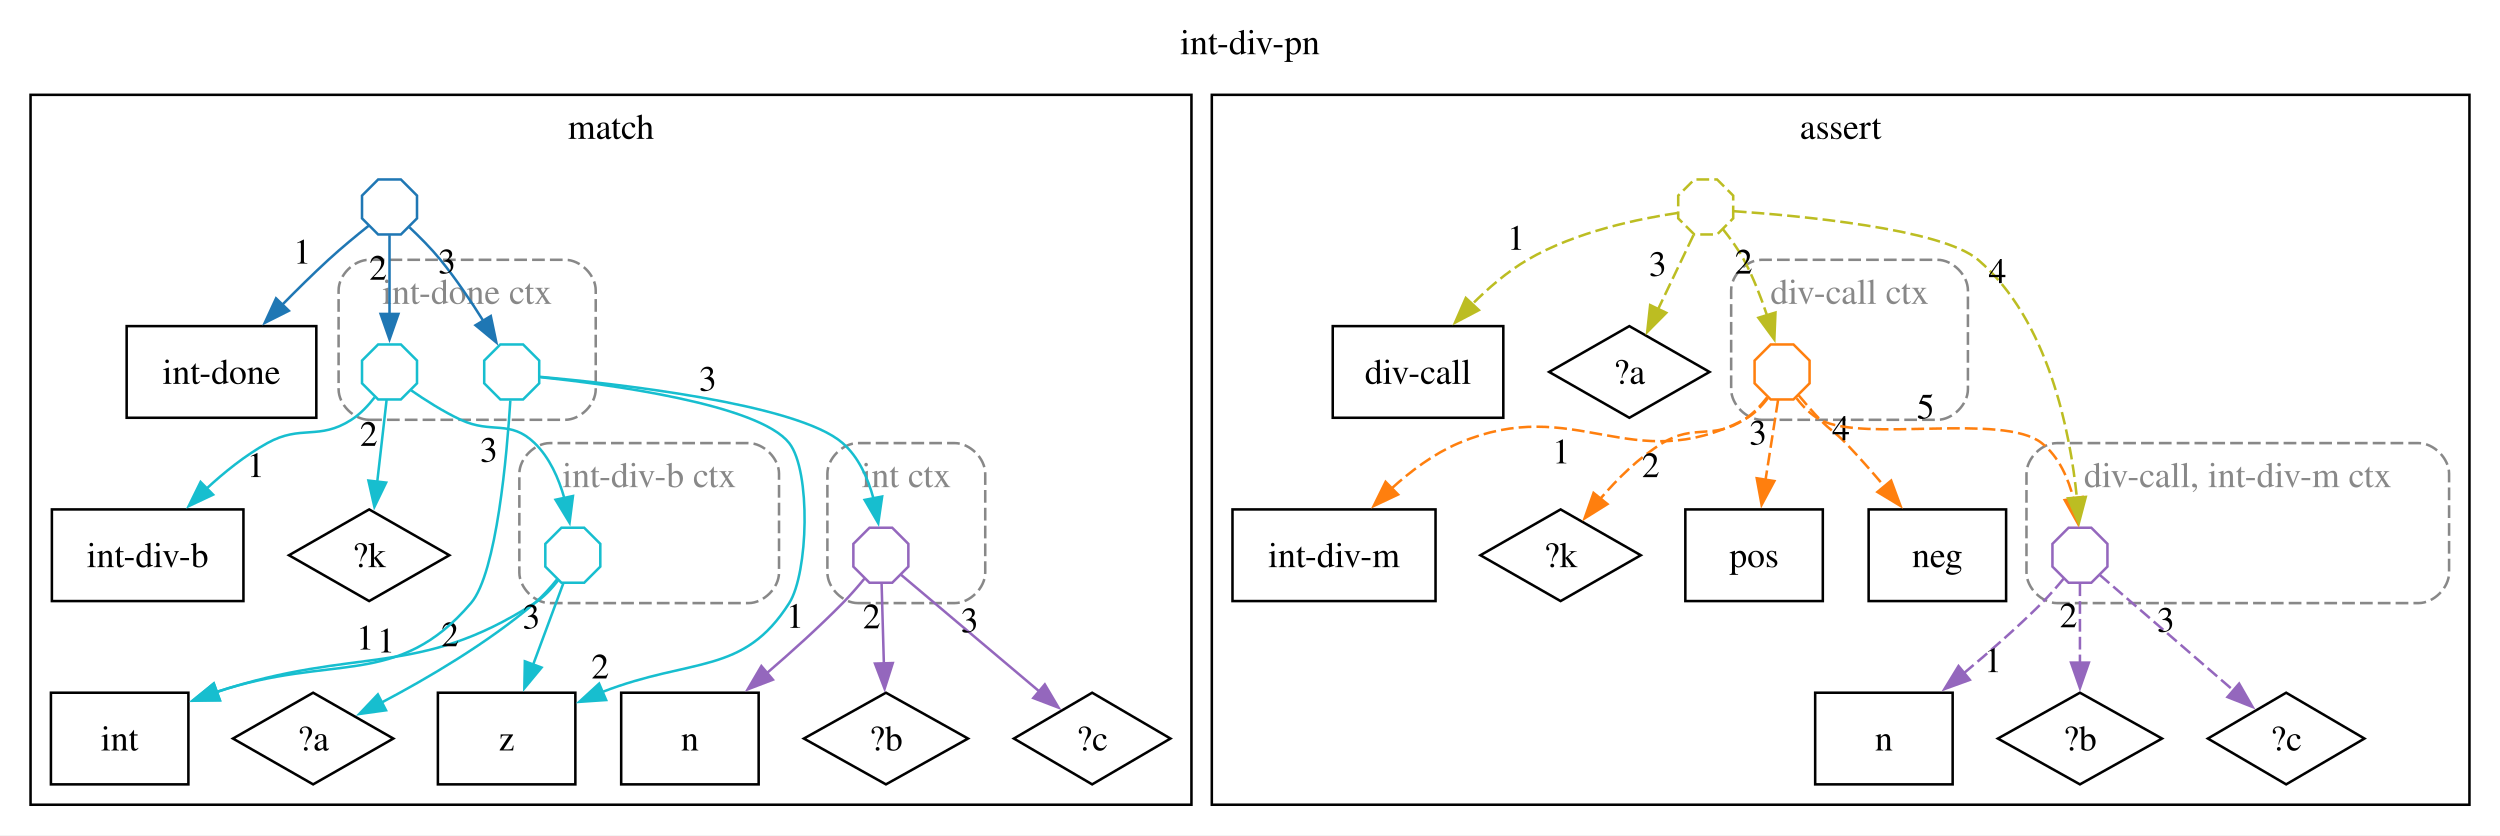
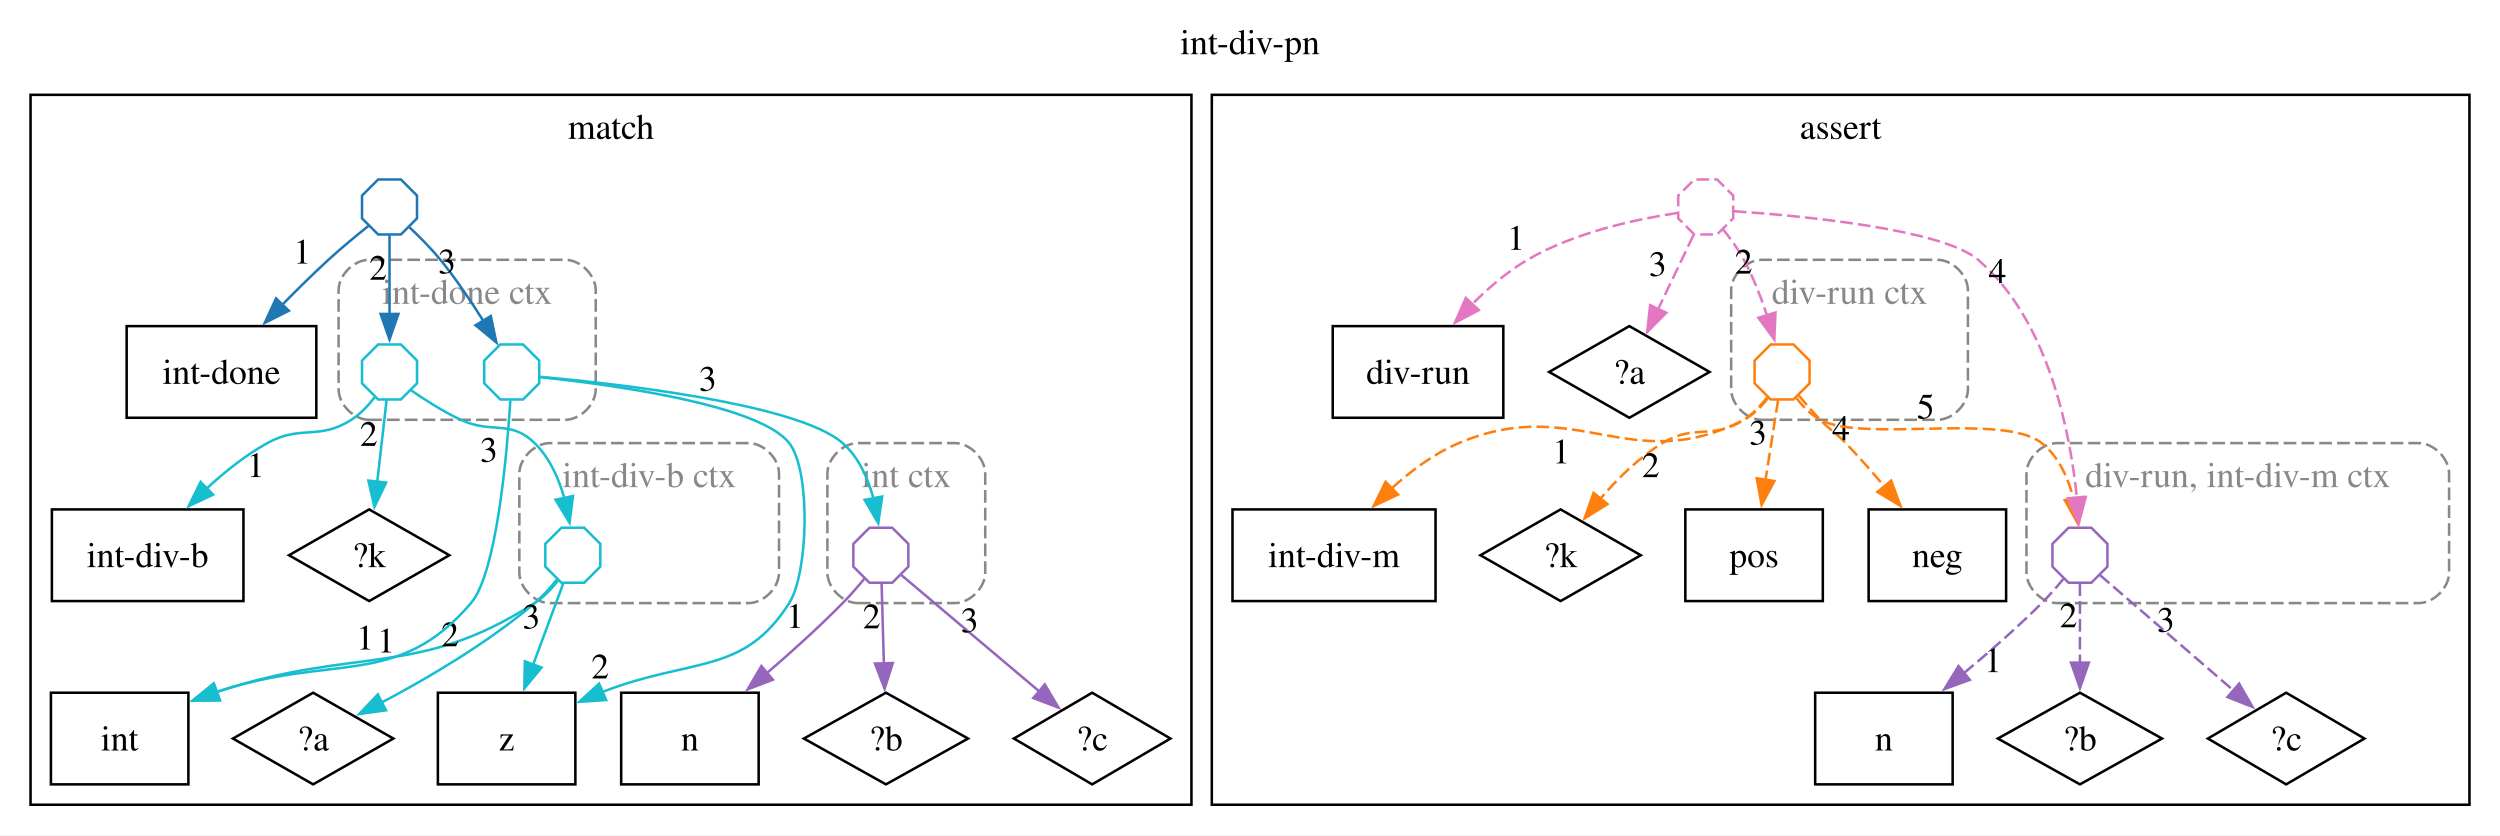
<svg xmlns="http://www.w3.org/2000/svg" width="982pt" height="328pt" viewBox="0.00 0.00 982.00 328.00">
  <g id="graph0" class="graph" transform="scale(1 1) rotate(0) translate(4 324.1)">
    <polygon fill="white" stroke="none" points="-4,4 -4,-324.1 978,-324.1 978,4 -4,4" />
    <text xml:space="preserve" text-anchor="middle" x="487" y="-302.8" font-family="Times,serif" font-size="14.00">int-div-pn</text>
    <g id="clust1" class="cluster">
      <polygon fill="none" stroke="black" points="8,-8 8,-286.85 464,-286.85 464,-8 8,-8" />
      <text xml:space="preserve" text-anchor="middle" x="236" y="-269.55" font-family="Times,serif" font-size="14.00">match</text>
    </g>
    <g id="clust2" class="cluster">
      <path fill="none" stroke="#888888" stroke-dasharray="5,2" d="M333,-87.2C333,-87.2 371,-87.2 371,-87.2 377,-87.2 383,-93.2 383,-99.2 383,-99.2 383,-138.05 383,-138.05 383,-144.05 377,-150.05 371,-150.05 371,-150.05 333,-150.05 333,-150.05 327,-150.05 321,-144.05 321,-138.05 321,-138.05 321,-99.2 321,-99.2 321,-93.2 327,-87.2 333,-87.2" />
      <text xml:space="preserve" text-anchor="middle" x="352" y="-132.75" font-family="Times,serif" font-size="14.00" fill="#888888">int ctx</text>
    </g>
    <g id="clust3" class="cluster">
      <path fill="none" stroke="#888888" stroke-dasharray="5,2" d="M212,-87.2C212,-87.2 290,-87.2 290,-87.2 296,-87.2 302,-93.2 302,-99.2 302,-99.2 302,-138.05 302,-138.05 302,-144.05 296,-150.05 290,-150.05 290,-150.05 212,-150.05 212,-150.05 206,-150.05 200,-144.05 200,-138.05 200,-138.05 200,-99.2 200,-99.2 200,-93.2 206,-87.2 212,-87.2" />
      <text xml:space="preserve" text-anchor="middle" x="251" y="-132.75" font-family="Times,serif" font-size="14.00" fill="#888888">int-div-b ctx</text>
    </g>
    <g id="clust4" class="cluster">
      <path fill="none" stroke="#888888" stroke-dasharray="5,2" d="M141,-159.2C141,-159.2 218,-159.2 218,-159.2 224,-159.2 230,-165.2 230,-171.2 230,-171.2 230,-210.05 230,-210.05 230,-216.05 224,-222.05 218,-222.05 218,-222.05 141,-222.05 141,-222.05 135,-222.05 129,-216.05 129,-210.05 129,-210.05 129,-171.2 129,-171.2 129,-165.2 135,-159.2 141,-159.2" />
      <text xml:space="preserve" text-anchor="middle" x="179.5" y="-204.75" font-family="Times,serif" font-size="14.00" fill="#888888">int-done ctx</text>
    </g>
    <g id="clust5" class="cluster">
      <polygon fill="none" stroke="black" points="472,-8 472,-286.85 966,-286.85 966,-8 472,-8" />
      <text xml:space="preserve" text-anchor="middle" x="719" y="-269.55" font-family="Times,serif" font-size="14.00">assert</text>
    </g>
    <g id="clust6" class="cluster">
      <path fill="none" stroke="#888888" stroke-dasharray="5,2" d="M688,-159.2C688,-159.2 757,-159.2 757,-159.2 763,-159.2 769,-165.2 769,-171.2 769,-171.2 769,-210.05 769,-210.05 769,-216.05 763,-222.05 757,-222.05 757,-222.05 688,-222.05 688,-222.05 682,-222.05 676,-216.05 676,-210.05 676,-210.05 676,-171.2 676,-171.2 676,-165.2 682,-159.2 688,-159.2" />
-       <text xml:space="preserve" text-anchor="middle" x="722.5" y="-204.75" font-family="Times,serif" font-size="14.00" fill="#888888">div-call ctx</text>
+       <text xml:space="preserve" text-anchor="middle" x="722.5" y="-204.75" font-family="Times,serif" font-size="14.00" fill="#888888">div-run ctx</text>
    </g>
    <g id="clust7" class="cluster">
      <path fill="none" stroke="#888888" stroke-dasharray="5,2" d="M804,-87.2C804,-87.2 946,-87.2 946,-87.2 952,-87.2 958,-93.2 958,-99.2 958,-99.2 958,-138.05 958,-138.05 958,-144.05 952,-150.05 946,-150.05 946,-150.05 804,-150.05 804,-150.05 798,-150.05 792,-144.05 792,-138.05 792,-138.05 792,-99.2 792,-99.2 792,-93.2 798,-87.2 804,-87.2" />
-       <text xml:space="preserve" text-anchor="middle" x="875" y="-132.75" font-family="Times,serif" font-size="14.00" fill="#888888">div-call, int-div-m ctx</text>
+       <text xml:space="preserve" text-anchor="middle" x="875" y="-132.75" font-family="Times,serif" font-size="14.00" fill="#888888">div-run, int-div-m ctx</text>
    </g>
    <g id="node1" class="node">
      <polygon fill="none" stroke="black" points="120.25,-196 45.75,-196 45.75,-160 120.25,-160 120.25,-196" />
      <text xml:space="preserve" text-anchor="middle" x="83" y="-173.32" font-family="Times,serif" font-size="14.00">int-done</text>
    </g>
    <g id="node2" class="node">
      <polygon fill="none" stroke="black" points="91.62,-124 16.38,-124 16.38,-88 91.62,-88 91.62,-124" />
      <text xml:space="preserve" text-anchor="middle" x="54" y="-101.33" font-family="Times,serif" font-size="14.00">int-div-b</text>
    </g>
    <g id="node3" class="node">
      <polygon fill="none" stroke="black" points="141,-124 109.5,-106 141,-88 172.5,-106 141,-124" />
      <text xml:space="preserve" text-anchor="middle" x="141" y="-101.33" font-family="Times,serif" font-size="14.00">?k</text>
    </g>
    <g id="node4" class="node">
      <polygon fill="none" stroke="black" points="70,-52 16,-52 16,-16 70,-16 70,-52" />
      <text xml:space="preserve" text-anchor="middle" x="43" y="-29.32" font-family="Times,serif" font-size="14.00">int</text>
    </g>
    <g id="node5" class="node">
      <polygon fill="none" stroke="black" points="119,-52 87.5,-34 119,-16 150.5,-34 119,-52" />
      <text xml:space="preserve" text-anchor="middle" x="119" y="-29.32" font-family="Times,serif" font-size="14.00">?a</text>
    </g>
    <g id="node6" class="node">
      <polygon fill="none" stroke="black" points="222,-52 168,-52 168,-16 222,-16 222,-52" />
      <text xml:space="preserve" text-anchor="middle" x="195" y="-29.32" font-family="Times,serif" font-size="14.00">z</text>
    </g>
    <g id="node7" class="node">
      <polygon fill="none" stroke="black" points="294,-52 240,-52 240,-16 294,-16 294,-52" />
      <text xml:space="preserve" text-anchor="middle" x="267" y="-29.32" font-family="Times,serif" font-size="14.00">n</text>
    </g>
    <g id="node8" class="node">
      <polygon fill="none" stroke="black" points="344,-52 311.76,-34 344,-16 376.24,-34 344,-52" />
      <text xml:space="preserve" text-anchor="middle" x="344" y="-29.32" font-family="Times,serif" font-size="14.00">?b</text>
    </g>
    <g id="node9" class="node">
      <polygon fill="none" stroke="black" points="425,-52 394.25,-34 425,-16 455.75,-34 425,-52" />
      <text xml:space="preserve" text-anchor="middle" x="425" y="-29.32" font-family="Times,serif" font-size="14.00">?c</text>
    </g>
    <g id="node10" class="node">
      <polygon fill="none" stroke="#9467bd" points="352.8,-101.53 352.8,-110.47 346.47,-116.8 337.53,-116.8 331.2,-110.47 331.2,-101.53 337.53,-95.2 346.47,-95.2 352.8,-101.53" />
    </g>
    <g id="edge13" class="edge">
      <path fill="none" stroke="#9467bd" d="M335.53,-96.79C332.98,-93.69 329.95,-90.2 327,-87.2 317.73,-77.78 307.01,-68.11 297.21,-59.69" />
      <polygon fill="#9467bd" stroke="#9467bd" points="299.59,-57.12 289.7,-53.33 295.07,-62.47 299.59,-57.12" />
      <text xml:space="preserve" text-anchor="middle" x="308.28" y="-77.46" font-family="Times,serif" font-size="14.00">1</text>
    </g>
    <g id="edge14" class="edge">
      <path fill="none" stroke="#9467bd" d="M342.29,-94.97C342.52,-86.67 342.87,-74.45 343.19,-63.2" />
      <polygon fill="#9467bd" stroke="#9467bd" points="346.68,-63.65 343.47,-53.55 339.69,-63.45 346.68,-63.65" />
      <text xml:space="preserve" text-anchor="middle" x="338.4" y="-77.3" font-family="Times,serif" font-size="14.00">2</text>
    </g>
    <g id="edge15" class="edge">
      <path fill="none" stroke="#9467bd" d="M349.96,-98.29C362.4,-87.8 386.84,-67.18 404.46,-52.32" />
      <polygon fill="#9467bd" stroke="#9467bd" points="406.4,-55.26 411.79,-46.14 401.89,-49.91 406.4,-55.26" />
      <text xml:space="preserve" text-anchor="middle" x="376.84" y="-75.77" font-family="Times,serif" font-size="14.00">3</text>
    </g>
    <g id="node11" class="node">
      <polygon fill="none" stroke="#17becf" points="231.8,-101.53 231.8,-110.47 225.47,-116.8 216.53,-116.8 210.2,-110.47 210.2,-101.53 216.53,-95.2 225.47,-95.2 231.8,-101.53" />
    </g>
    <g id="edge7" class="edge">
      <path fill="none" stroke="#17becf" d="M215.16,-96.03C212.68,-92.83 209.54,-89.47 206,-87.2 159.59,-57.42 136.67,-70.6 81.08,-52.29" />
      <polygon fill="#17becf" stroke="#17becf" points="82.33,-49.02 71.74,-48.99 80,-55.62 82.33,-49.02" />
      <text xml:space="preserve" text-anchor="middle" x="139.44" y="-68.96" font-family="Times,serif" font-size="14.00">1</text>
    </g>
    <g id="edge8" class="edge">
      <path fill="none" stroke="#17becf" d="M214.8,-96.51C212.28,-93.37 209.2,-89.93 206,-87.2 187.59,-71.52 163.91,-57.65 145.9,-48.15" />
      <polygon fill="#17becf" stroke="#17becf" points="147.62,-45.1 137.12,-43.65 144.42,-51.33 147.62,-45.1" />
      <text xml:space="preserve" text-anchor="middle" x="172.77" y="-70.24" font-family="Times,serif" font-size="14.00">2</text>
    </g>
    <g id="edge9" class="edge">
      <path fill="none" stroke="#17becf" d="M217.27,-94.97C214.18,-86.63 209.62,-74.36 205.43,-63.08" />
      <polygon fill="#17becf" stroke="#17becf" points="208.72,-61.89 201.96,-53.73 202.16,-64.32 208.72,-61.89" />
      <text xml:space="preserve" text-anchor="middle" x="204.71" y="-77.21" font-family="Times,serif" font-size="14.00">3</text>
    </g>
    <g id="node12" class="node">
      <polygon fill="none" stroke="#17becf" points="159.8,-173.53 159.8,-182.47 153.47,-188.8 144.53,-188.8 138.2,-182.47 138.2,-173.53 144.53,-167.2 153.47,-167.2 159.8,-173.53" />
    </g>
    <g id="edge4" class="edge">
      <path fill="none" stroke="#17becf" d="M143.16,-168.03C140.68,-164.83 137.54,-161.47 134,-159.2 121.19,-150.98 114.31,-157.43 101,-150.05 92.37,-145.27 84.06,-138.6 76.88,-131.94" />
      <polygon fill="#17becf" stroke="#17becf" points="79.7,-129.8 70.11,-125.29 74.79,-134.79 79.7,-129.8" />
      <text xml:space="preserve" text-anchor="middle" x="96.45" y="-136.72" font-family="Times,serif" font-size="14.00">1</text>
    </g>
    <g id="edge5" class="edge">
      <path fill="none" stroke="#17becf" d="M147.85,-166.97C146.89,-158.55 145.47,-146.12 144.17,-134.75" />
      <polygon fill="#17becf" stroke="#17becf" points="147.67,-134.54 143.06,-125 140.72,-135.33 147.67,-134.54" />
      <text xml:space="preserve" text-anchor="middle" x="140.85" y="-148.97" font-family="Times,serif" font-size="14.00">2</text>
    </g>
    <g id="edge6" class="edge">
      <path fill="none" stroke="#17becf" d="M157.49,-170.78C162.88,-167.04 170.11,-162.41 177,-159.2 189.25,-153.49 196.3,-159.46 206,-150.05 211.89,-144.33 215.47,-136.19 217.64,-128.51" />
      <polygon fill="#17becf" stroke="#17becf" points="221.06,-129.26 219.72,-118.75 214.22,-127.8 221.06,-129.26" />
      <text xml:space="preserve" text-anchor="middle" x="188.01" y="-142.71" font-family="Times,serif" font-size="14.00">3</text>
    </g>
    <g id="node13" class="node">
      <polygon fill="none" stroke="#17becf" points="207.8,-173.53 207.8,-182.47 201.47,-188.8 192.53,-188.8 186.2,-182.47 186.2,-173.53 192.53,-167.2 201.47,-167.2 207.8,-173.53" />
    </g>
    <g id="edge10" class="edge">
      <path fill="none" stroke="#17becf" d="M196.46,-166.78C195.15,-145.84 191.14,-99.06 181,-87.2 151.96,-53.24 127.05,-67.7 80.89,-52.23" />
      <polygon fill="#17becf" stroke="#17becf" points="82.39,-49.05 71.8,-48.84 79.94,-55.61 82.39,-49.05" />
      <text xml:space="preserve" text-anchor="middle" x="147.63" y="-67.82" font-family="Times,serif" font-size="14.00">1</text>
    </g>
    <g id="edge11" class="edge">
      <path fill="none" stroke="#17becf" d="M208.26,-175.94C233.62,-173.29 293.92,-165.48 306,-150.05 314.61,-139.05 313.49,-98.99 306,-87.2 287.95,-58.79 268.07,-66.01 232.56,-52.29" />
      <polygon fill="#17becf" stroke="#17becf" points="234.09,-49.13 223.51,-48.41 231.33,-55.57 234.09,-49.13" />
      <text xml:space="preserve" text-anchor="middle" x="231.75" y="-57.61" font-family="Times,serif" font-size="14.00">2</text>
    </g>
    <g id="edge12" class="edge">
      <path fill="none" stroke="#17becf" d="M207.9,-176.11C235.85,-173.62 309.15,-165.7 327,-150.05 333.32,-144.51 336.98,-136.15 339.1,-128.27" />
      <polygon fill="#17becf" stroke="#17becf" points="342.51,-129.07 340.98,-118.58 335.64,-127.73 342.51,-129.07" />
      <text xml:space="preserve" text-anchor="middle" x="274.01" y="-170.62" font-family="Times,serif" font-size="14.00">3</text>
    </g>
    <g id="node14" class="node">
      <polygon fill="none" stroke="#1f77b4" points="159.8,-238.33 159.8,-247.27 153.47,-253.6 144.53,-253.6 138.2,-247.27 138.2,-238.33 144.53,-232 153.47,-232 159.8,-238.33" />
    </g>
    <g id="edge1" class="edge">
      <path fill="none" stroke="#1f77b4" d="M140.81,-235.43C136.09,-231.66 130.09,-226.72 125,-222.05 118.87,-216.42 112.48,-210.11 106.59,-204.11" />
      <polygon fill="#1f77b4" stroke="#1f77b4" points="109.46,-202.04 99.99,-197.28 104.43,-206.9 109.46,-202.04" />
      <text xml:space="preserve" text-anchor="middle" x="114.7" y="-220.55" font-family="Times,serif" font-size="14.00">1</text>
    </g>
    <g id="edge2" class="edge">
      <path fill="none" stroke="#1f77b4" d="M149,-231.71C149,-223.34 149,-211.14 149,-200.58" />
      <polygon fill="#1f77b4" stroke="#1f77b4" points="152.5,-200.79 149,-190.79 145.5,-200.79 152.5,-200.79" />
      <text xml:space="preserve" text-anchor="middle" x="144.5" y="-214.22" font-family="Times,serif" font-size="14.00">2</text>
    </g>
    <g id="edge3" class="edge">
      <path fill="none" stroke="#1f77b4" d="M156.8,-234.84C160.67,-231.21 165.3,-226.59 169,-222.05 175.12,-214.54 181.09,-205.66 185.93,-197.91" />
      <polygon fill="#1f77b4" stroke="#1f77b4" points="188.78,-199.96 190.96,-189.59 182.79,-196.34 188.78,-199.96" />
      <text xml:space="preserve" text-anchor="middle" x="171.55" y="-216.72" font-family="Times,serif" font-size="14.00">3</text>
    </g>
    <g id="node15" class="node">
      <polygon fill="none" stroke="black" points="586.5,-196 519.5,-196 519.5,-160 586.5,-160 586.5,-196" />
-       <text xml:space="preserve" text-anchor="middle" x="553" y="-173.32" font-family="Times,serif" font-size="14.00">div-call</text>
+       <text xml:space="preserve" text-anchor="middle" x="553" y="-173.32" font-family="Times,serif" font-size="14.00">div-run</text>
    </g>
    <g id="node16" class="node">
      <polygon fill="none" stroke="black" points="559.88,-124 480.12,-124 480.12,-88 559.88,-88 559.88,-124" />
      <text xml:space="preserve" text-anchor="middle" x="520" y="-101.33" font-family="Times,serif" font-size="14.00">int-div-m</text>
    </g>
    <g id="node17" class="node">
      <polygon fill="none" stroke="black" points="609,-124 577.5,-106 609,-88 640.5,-106 609,-124" />
      <text xml:space="preserve" text-anchor="middle" x="609" y="-101.33" font-family="Times,serif" font-size="14.00">?k</text>
    </g>
    <g id="node18" class="node">
      <polygon fill="none" stroke="black" points="712,-124 658,-124 658,-88 712,-88 712,-124" />
      <text xml:space="preserve" text-anchor="middle" x="685" y="-101.33" font-family="Times,serif" font-size="14.00">pos</text>
    </g>
    <g id="node19" class="node">
      <polygon fill="none" stroke="black" points="784,-124 730,-124 730,-88 784,-88 784,-124" />
      <text xml:space="preserve" text-anchor="middle" x="757" y="-101.33" font-family="Times,serif" font-size="14.00">neg</text>
    </g>
    <g id="node20" class="node">
      <polygon fill="none" stroke="black" points="763,-52 709,-52 709,-16 763,-16 763,-52" />
      <text xml:space="preserve" text-anchor="middle" x="736" y="-29.32" font-family="Times,serif" font-size="14.00">n</text>
    </g>
    <g id="node21" class="node">
      <polygon fill="none" stroke="black" points="813,-52 780.76,-34 813,-16 845.24,-34 813,-52" />
      <text xml:space="preserve" text-anchor="middle" x="813" y="-29.32" font-family="Times,serif" font-size="14.00">?b</text>
    </g>
    <g id="node22" class="node">
      <polygon fill="none" stroke="black" points="894,-52 863.25,-34 894,-16 924.75,-34 894,-52" />
      <text xml:space="preserve" text-anchor="middle" x="894" y="-29.32" font-family="Times,serif" font-size="14.00">?c</text>
    </g>
    <g id="node23" class="node">
      <polygon fill="none" stroke="black" points="636,-196 604.5,-178 636,-160 667.5,-178 636,-196" />
      <text xml:space="preserve" text-anchor="middle" x="636" y="-173.32" font-family="Times,serif" font-size="14.00">?a</text>
    </g>
    <g id="node24" class="node">
      <polygon fill="none" stroke="#ff7f0e" points="706.8,-173.53 706.8,-182.47 700.47,-188.8 691.53,-188.8 685.2,-182.47 685.2,-173.53 691.53,-167.2 700.47,-167.2 706.8,-173.53" />
    </g>
    <g id="edge20" class="edge">
      <path fill="none" stroke="#ff7f0e" stroke-dasharray="5,2" d="M690.37,-167.66C687.91,-164.42 684.74,-161.13 681,-159.2 636.61,-136.31 614.98,-169.55 569,-150.05 559.2,-145.89 549.99,-138.98 542.26,-131.91" />
      <polygon fill="#ff7f0e" stroke="#ff7f0e" points="545.16,-129.85 535.57,-125.34 540.26,-134.84 545.16,-129.85" />
      <text xml:space="preserve" text-anchor="middle" x="609.24" y="-142.07" font-family="Times,serif" font-size="14.00">1</text>
    </g>
    <g id="edge21" class="edge">
      <path fill="none" stroke="#ff7f0e" stroke-dasharray="5,2" d="M690.15,-168.04C687.67,-164.85 684.53,-161.48 681,-159.2 668.58,-151.16 661.61,-157.79 649,-150.05 639.75,-144.37 631.28,-135.98 624.54,-128.11" />
      <polygon fill="#ff7f0e" stroke="#ff7f0e" points="627.41,-126.1 618.43,-120.49 621.95,-130.48 627.41,-126.1" />
      <text xml:space="preserve" text-anchor="middle" x="644.39" y="-136.68" font-family="Times,serif" font-size="14.00">2</text>
    </g>
    <g id="edge22" class="edge">
      <path fill="none" stroke="#ff7f0e" stroke-dasharray="5,2" d="M694.42,-166.97C693.13,-158.72 691.22,-146.61 689.47,-135.43" />
      <polygon fill="#ff7f0e" stroke="#ff7f0e" points="692.97,-135.14 687.96,-125.81 686.05,-136.23 692.97,-135.14" />
      <text xml:space="preserve" text-anchor="middle" x="686.55" y="-149.46" font-family="Times,serif" font-size="14.00">3</text>
    </g>
    <g id="edge23" class="edge">
      <path fill="none" stroke="#ff7f0e" stroke-dasharray="5,2" d="M702.51,-168.83C705.07,-165.74 708.09,-162.23 711,-159.2 715.17,-154.85 716.84,-154.4 721,-150.05 726.13,-144.69 731.39,-138.71 736.25,-132.96" />
      <polygon fill="#ff7f0e" stroke="#ff7f0e" points="738.84,-135.32 742.52,-125.38 733.45,-130.85 738.84,-135.32" />
      <text xml:space="preserve" text-anchor="middle" x="719.15" y="-151.19" font-family="Times,serif" font-size="14.00">4</text>
    </g>
    <g id="node25" class="node">
      <polygon fill="none" stroke="#9467bd" points="823.8,-101.53 823.8,-110.47 817.47,-116.8 808.53,-116.8 802.2,-110.47 802.2,-101.53 808.53,-95.2 817.47,-95.2 823.8,-101.53" />
    </g>
    <g id="edge24" class="edge">
      <path fill="none" stroke="#ff7f0e" stroke-dasharray="5,2" d="M701.66,-167.71C704.12,-164.48 707.29,-161.17 711,-159.2 728.17,-150.09 782.76,-162.12 798,-150.05 804.75,-144.7 808.47,-136.12 810.52,-128.02" />
      <polygon fill="#ff7f0e" stroke="#ff7f0e" points="813.92,-128.88 812.22,-118.42 807.03,-127.66 813.92,-128.88" />
      <text xml:space="preserve" text-anchor="middle" x="752.39" y="-159.72" font-family="Times,serif" font-size="14.00">5</text>
    </g>
    <g id="edge25" class="edge">
      <path fill="none" stroke="#9467bd" stroke-dasharray="5,2" d="M806.56,-96.77C804.01,-93.67 800.97,-90.17 798,-87.2 788.46,-77.66 777.36,-67.94 767.22,-59.52" />
      <polygon fill="#9467bd" stroke="#9467bd" points="769.74,-57.06 759.78,-53.44 765.31,-62.48 769.74,-57.06" />
      <text xml:space="preserve" text-anchor="middle" x="778.82" y="-60.08" font-family="Times,serif" font-size="14.00">1</text>
    </g>
    <g id="edge26" class="edge">
      <path fill="none" stroke="#9467bd" stroke-dasharray="5,2" d="M813,-94.97C813,-86.81 813,-74.87 813,-63.78" />
      <polygon fill="#9467bd" stroke="#9467bd" points="816.5,-63.83 813,-53.83 809.5,-63.83 816.5,-63.83" />
      <text xml:space="preserve" text-anchor="middle" x="808.5" y="-77.71" font-family="Times,serif" font-size="14.00">2</text>
    </g>
    <g id="edge27" class="edge">
      <path fill="none" stroke="#9467bd" stroke-dasharray="5,2" d="M820.77,-98.29C832.84,-87.86 856.5,-67.41 873.67,-52.57" />
      <polygon fill="#9467bd" stroke="#9467bd" points="875.53,-55.58 880.81,-46.4 870.96,-50.29 875.53,-55.58" />
      <text xml:space="preserve" text-anchor="middle" x="846.7" y="-75.94" font-family="Times,serif" font-size="14.00">3</text>
    </g>
    <g id="node26" class="node">
-       <polygon fill="none" stroke="#bcbd22" stroke-dasharray="5,2" points="676.8,-238.33 676.8,-247.27 670.47,-253.6 661.53,-253.6 655.2,-247.27 655.2,-238.33 661.53,-232 670.47,-232 676.8,-238.33" />
+       <polygon fill="none" stroke="#e377c2" stroke-dasharray="5,2" points="676.8,-238.33 676.8,-247.27 670.47,-253.6 661.53,-253.6 655.2,-247.27 655.2,-238.33 661.53,-232 670.47,-232 676.8,-238.33" />
    </g>
    <g id="edge16" class="edge">
-       <path fill="none" stroke="#bcbd22" stroke-dasharray="5,2" d="M654.89,-240.44C640.48,-238.3 614.95,-233.17 596,-222.05 588.06,-217.39 580.53,-210.91 574.07,-204.39" />
-       <polygon fill="#bcbd22" stroke="#bcbd22" points="576.9,-202.29 567.53,-197.36 571.77,-207.06 576.9,-202.29" />
+       <path fill="none" stroke="#e377c2" stroke-dasharray="5,2" d="M654.89,-240.44C640.48,-238.3 614.95,-233.17 596,-222.05 588.06,-217.39 580.53,-210.91 574.07,-204.39" />
+       <polygon fill="#e377c2" stroke="#e377c2" points="576.9,-202.29 567.53,-197.36 571.77,-207.06 576.9,-202.29" />
      <text xml:space="preserve" text-anchor="middle" x="591.49" y="-225.99" font-family="Times,serif" font-size="14.00">1</text>
    </g>
    <g id="edge18" class="edge">
-       <path fill="none" stroke="#bcbd22" stroke-dasharray="5,2" d="M661.18,-231.71C657.43,-223.87 652.08,-212.67 647.28,-202.61" />
-       <polygon fill="#bcbd22" stroke="#bcbd22" points="650.5,-201.23 643.03,-193.72 644.18,-204.25 650.5,-201.23" />
+       <path fill="none" stroke="#e377c2" stroke-dasharray="5,2" d="M661.18,-231.71C657.43,-223.87 652.08,-212.67 647.28,-202.61" />
+       <polygon fill="#e377c2" stroke="#e377c2" points="650.5,-201.23 643.03,-193.72 644.18,-204.25 650.5,-201.23" />
      <text xml:space="preserve" text-anchor="middle" x="647.15" y="-215.7" font-family="Times,serif" font-size="14.00">3</text>
    </g>
    <g id="edge17" class="edge">
-       <path fill="none" stroke="#bcbd22" stroke-dasharray="5,2" d="M672.73,-234.12C675.56,-230.61 678.72,-226.3 681,-222.05 684.64,-215.26 687.69,-207.41 690.06,-200.28" />
-       <polygon fill="#bcbd22" stroke="#bcbd22" points="693.4,-201.33 692.96,-190.74 686.7,-199.29 693.4,-201.33" />
+       <path fill="none" stroke="#e377c2" stroke-dasharray="5,2" d="M672.73,-234.12C675.56,-230.61 678.72,-226.3 681,-222.05 684.64,-215.26 687.69,-207.41 690.06,-200.28" />
+       <polygon fill="#e377c2" stroke="#e377c2" points="693.4,-201.33 692.96,-190.74 686.7,-199.29 693.4,-201.33" />
      <text xml:space="preserve" text-anchor="middle" x="680.93" y="-216.63" font-family="Times,serif" font-size="14.00">2</text>
    </g>
    <g id="edge19" class="edge">
-       <path fill="none" stroke="#bcbd22" stroke-dasharray="5,2" d="M677.06,-241.14C701.42,-239.49 758.67,-234.35 773,-222.05 800.58,-198.38 809.16,-154.63 811.81,-128.44" />
-       <polygon fill="#bcbd22" stroke="#bcbd22" points="815.29,-128.91 812.58,-118.66 808.31,-128.36 815.29,-128.91" />
+       <path fill="none" stroke="#e377c2" stroke-dasharray="5,2" d="M677.06,-241.14C701.42,-239.49 758.67,-234.35 773,-222.05 800.58,-198.38 809.16,-154.63 811.81,-128.44" />
+       <polygon fill="#e377c2" stroke="#e377c2" points="815.29,-128.91 812.58,-118.66 808.31,-128.36 815.29,-128.91" />
      <text xml:space="preserve" text-anchor="middle" x="780.6" y="-212.89" font-family="Times,serif" font-size="14.00">4</text>
    </g>
  </g>
</svg>
